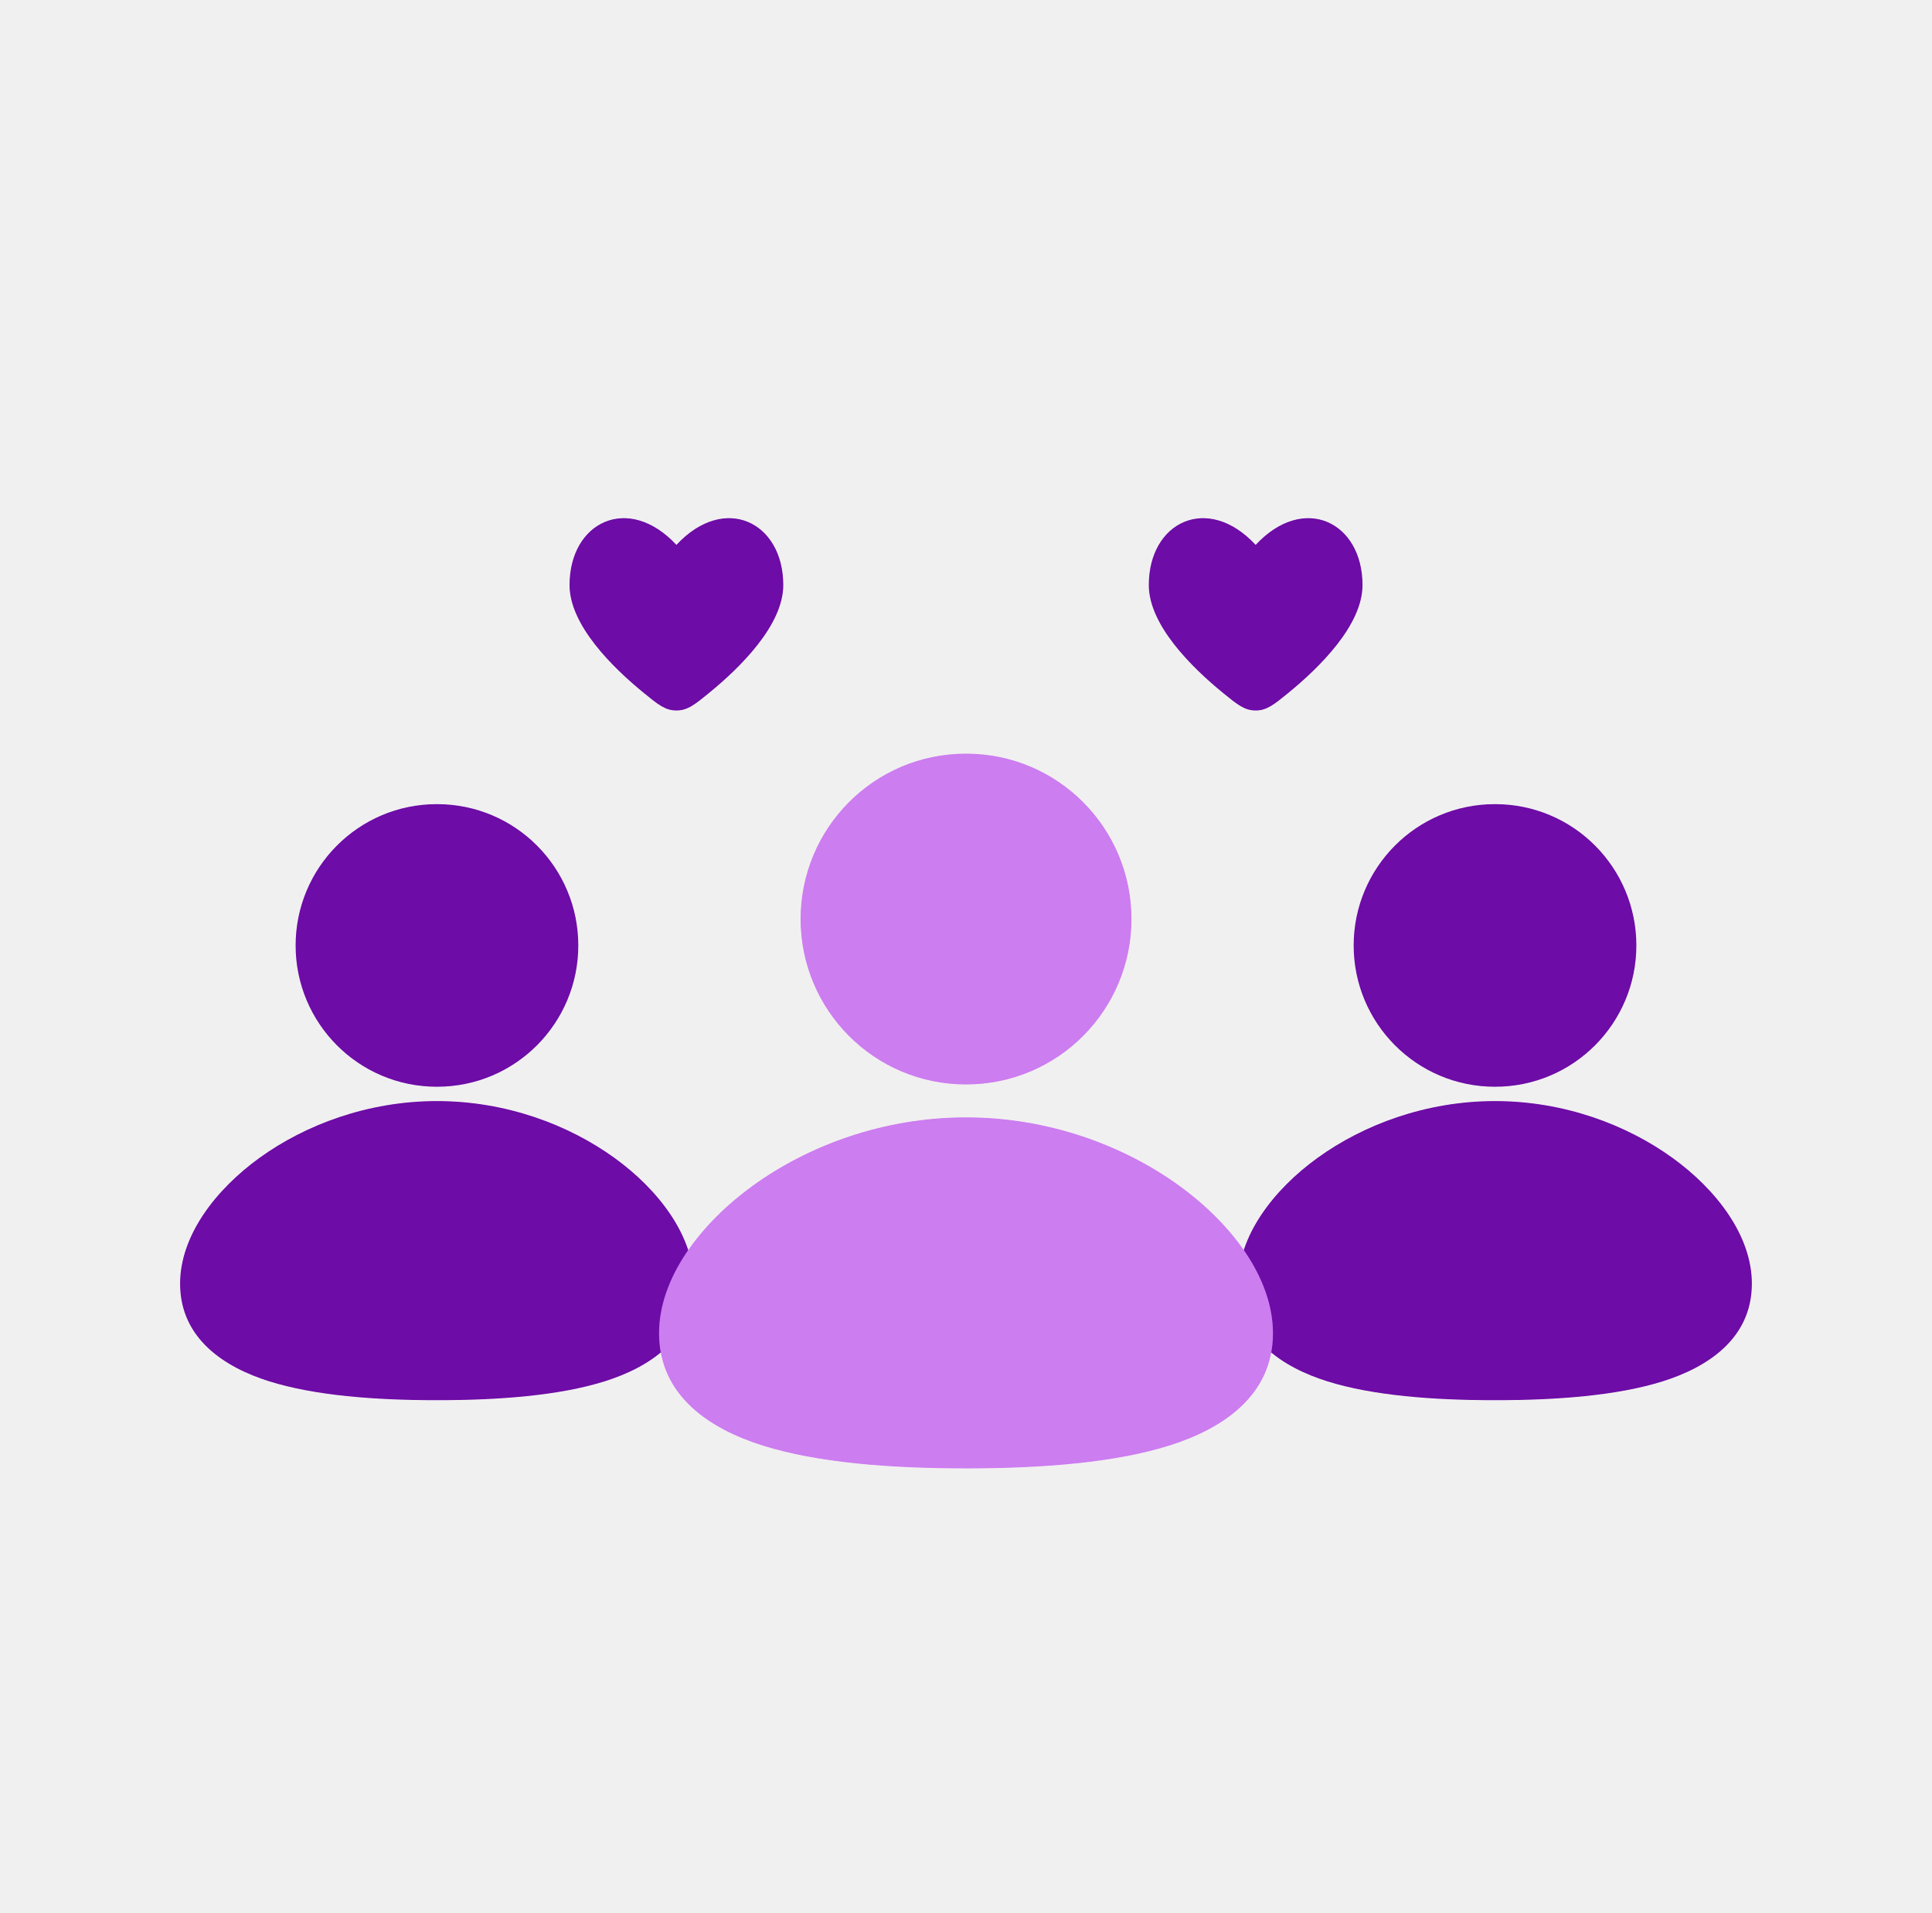
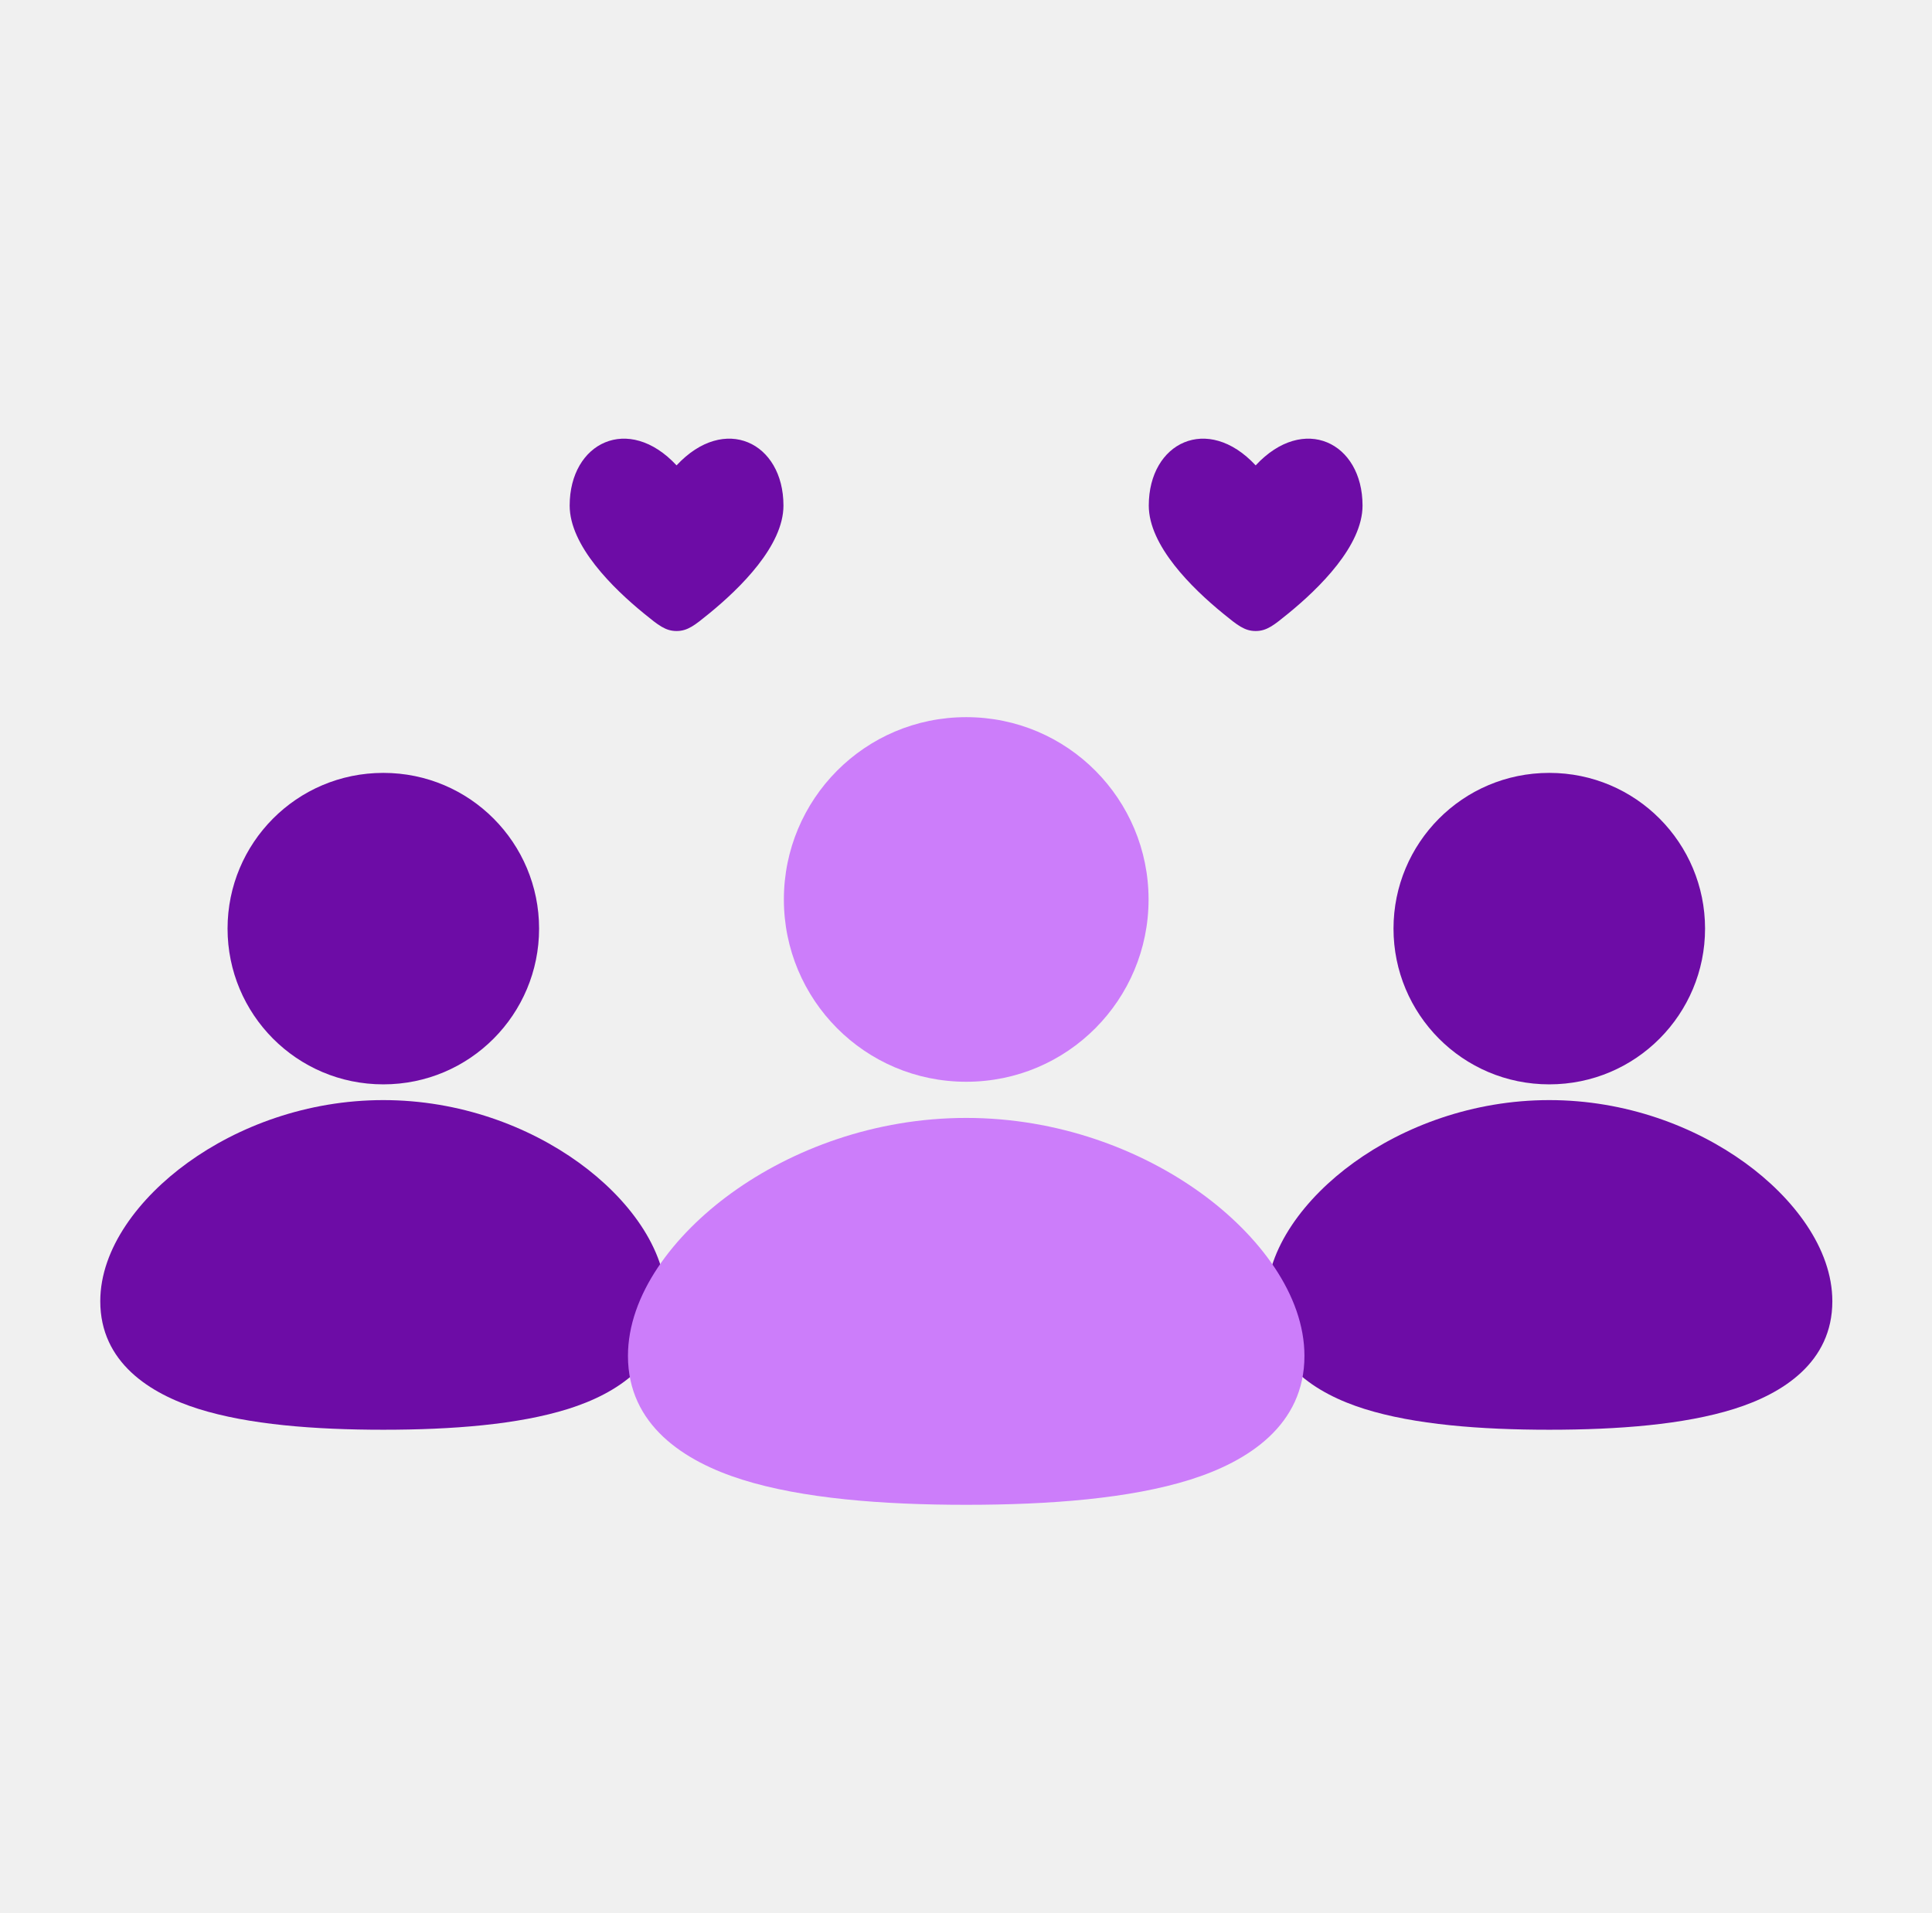
<svg xmlns="http://www.w3.org/2000/svg" width="101" height="100" viewBox="0 0 101 100" fill="none">
-   <g style="mix-blend-mode:darken">
-     <g clip-path="url(#clip0_3769_8464)">
-       <rect x="0.5" width="100" height="100" rx="8" fill="#F9F9F9" />
-       <path d="M78.155 42.047C74.037 42.047 70.765 45.385 70.765 49.437C70.765 53.489 74.037 56.827 78.155 56.827C82.274 56.827 85.546 53.489 85.546 49.437C85.546 45.385 82.274 42.047 78.155 42.047Z" fill="#6D0CA6" />
-       <path d="M78.155 57.574C74.538 57.574 71.266 58.816 68.876 60.544C66.582 62.202 64.727 64.609 64.727 67.121C64.727 70.024 67.091 71.509 69.387 72.23C71.762 72.975 74.896 73.217 78.155 73.217C81.415 73.217 84.549 72.975 86.924 72.23C89.22 71.509 91.584 70.024 91.584 67.121C91.584 64.609 89.728 62.202 87.435 60.544C85.045 58.816 81.772 57.574 78.155 57.574Z" fill="#6D0CA6" />
-       <path d="M22.843 42.047C18.724 42.047 15.453 45.385 15.453 49.437C15.453 53.489 18.724 56.827 22.843 56.827C26.961 56.827 30.233 53.489 30.233 49.437C30.233 45.385 26.961 42.047 22.843 42.047Z" fill="#6D0CA6" />
-       <path d="M22.843 57.574C19.226 57.574 15.953 58.816 13.563 60.544C11.27 62.202 9.414 64.609 9.414 67.121C9.414 70.024 11.778 71.509 14.074 72.23C16.449 72.975 19.583 73.217 22.843 73.217C26.103 73.217 29.237 72.975 31.612 72.23C33.907 71.509 36.272 70.024 36.272 67.121C36.272 64.609 34.416 62.202 32.123 60.544C29.733 58.816 26.46 57.574 22.843 57.574Z" fill="#6D0CA6" />
-       <path d="M50.502 39.406C45.681 39.406 41.851 43.313 41.851 48.057C41.851 52.801 45.681 56.708 50.502 56.708C55.323 56.708 59.153 52.801 59.153 48.057C59.153 43.313 55.323 39.406 50.502 39.406Z" fill="#CC7DFA" />
-       <path d="M50.501 58.425C46.16 58.425 42.233 59.915 39.369 61.986C36.602 63.987 34.453 66.83 34.453 69.717C34.453 72.995 37.111 74.723 39.88 75.592C42.729 76.486 46.518 76.784 50.501 76.784C54.483 76.784 58.272 76.486 61.121 75.592C63.89 74.723 66.548 72.995 66.548 69.717C66.548 66.83 64.399 63.987 61.632 61.986C58.768 59.915 54.841 58.425 50.501 58.425Z" fill="#CC7DFA" />
-       <path d="M29.773 30.592C29.773 32.686 32.019 34.901 33.664 36.242C34.408 36.849 34.78 37.152 35.361 37.152C35.943 37.152 36.315 36.849 37.059 36.242C38.703 34.901 40.949 32.686 40.949 30.592C40.949 27.289 37.876 25.788 35.361 28.49C32.847 25.788 29.773 27.289 29.773 30.592Z" fill="#6D0CA6" />
-       <path d="M60.055 30.592C60.055 32.686 62.301 34.901 63.945 36.242C64.689 36.849 65.061 37.152 65.643 37.152C66.224 37.152 66.596 36.849 67.34 36.242C68.984 34.901 71.23 32.686 71.23 30.592C71.23 27.289 68.157 25.788 65.643 28.49C63.128 25.788 60.055 27.289 60.055 30.592Z" fill="#6D0CA6" />
-     </g>
-   </g>
-   <defs>
-     <clipPath id="clip0_3769_8464">
-       <rect x="0.5" width="100" height="100" rx="8" fill="white" />
-     </clipPath>
-   </defs>
+   <path d="M80.992 40.414C76.454 40.414 72.849 44.092 72.849 48.557C72.849 53.022 76.454 56.701 80.992 56.701C85.53 56.701 89.136 53.022 89.136 48.557C89.136 44.092 85.53 40.414 80.992 40.414Z" fill="#6D0CA6" />
+   <path d="M80.992 57.524C77.007 57.524 73.4 58.891 70.767 60.796C68.24 62.623 66.195 65.275 66.195 68.043C66.195 71.242 68.801 72.878 71.33 73.672C73.947 74.494 77.401 74.761 80.992 74.761C84.584 74.761 88.038 74.494 90.655 73.672C93.184 72.878 95.79 71.242 95.79 68.043C95.79 65.275 93.745 62.623 91.218 60.796C88.584 58.891 84.978 57.524 80.992 57.524Z" fill="#6D0CA6" />
+   <path d="M20.039 40.414C15.501 40.414 11.896 44.092 11.896 48.557C11.896 53.022 15.501 56.701 20.039 56.701C24.577 56.701 28.182 53.022 28.182 48.557C28.182 44.092 24.577 40.414 20.039 40.414Z" fill="#6D0CA6" />
+   <path d="M20.039 57.524C16.054 57.524 12.447 58.891 9.814 60.796C7.287 62.623 5.242 65.275 5.242 68.043C5.242 71.242 7.848 72.878 10.377 73.672C12.994 74.494 16.447 74.761 20.039 74.761C23.631 74.761 27.084 74.494 29.701 73.672C32.231 72.878 34.836 71.242 34.836 68.043C34.836 65.275 32.792 62.623 30.265 60.796C27.631 58.891 24.025 57.524 20.039 57.524Z" fill="#6D0CA6" />
+   <path d="M50.512 37.5C45.2 37.5 40.979 41.805 40.979 47.033C40.979 52.26 45.2 56.565 50.512 56.565C55.824 56.565 60.044 52.26 60.044 47.033C60.044 41.805 55.824 37.5 50.512 37.5Z" fill="#CC7DFA" />
+   <path d="M50.511 58.456C45.728 58.456 41.401 60.099 38.245 62.38C35.196 64.586 32.828 67.718 32.828 70.9C32.828 74.512 35.757 76.415 38.808 77.373C41.947 78.358 46.122 78.686 50.511 78.686C54.899 78.686 59.074 78.358 62.213 77.373C65.265 76.415 68.193 74.512 68.193 70.9C68.193 67.718 65.826 64.586 62.776 62.38C59.621 60.099 55.293 58.456 50.511 58.456Z" fill="#CC7DFA" />
+   <path d="M29.781 26.436C29.781 28.53 32.027 30.744 33.671 32.085C34.416 32.692 34.788 32.996 35.369 32.996C35.95 32.996 36.323 32.692 37.067 32.085C38.711 30.745 40.957 28.53 40.957 26.436C40.957 23.133 37.884 21.631 35.369 24.334C32.855 21.631 29.781 23.133 29.781 26.436Z" fill="#6D0CA6" />
+   <path d="M60.055 26.436C60.055 28.53 62.301 30.744 63.945 32.085C64.689 32.692 65.061 32.996 65.643 32.996C66.224 32.996 66.596 32.692 67.34 32.085C68.984 30.745 71.23 28.53 71.23 26.436C71.23 23.133 68.157 21.631 65.643 24.334C63.128 21.631 60.055 23.133 60.055 26.436Z" fill="#6D0CA6" />
</svg>
